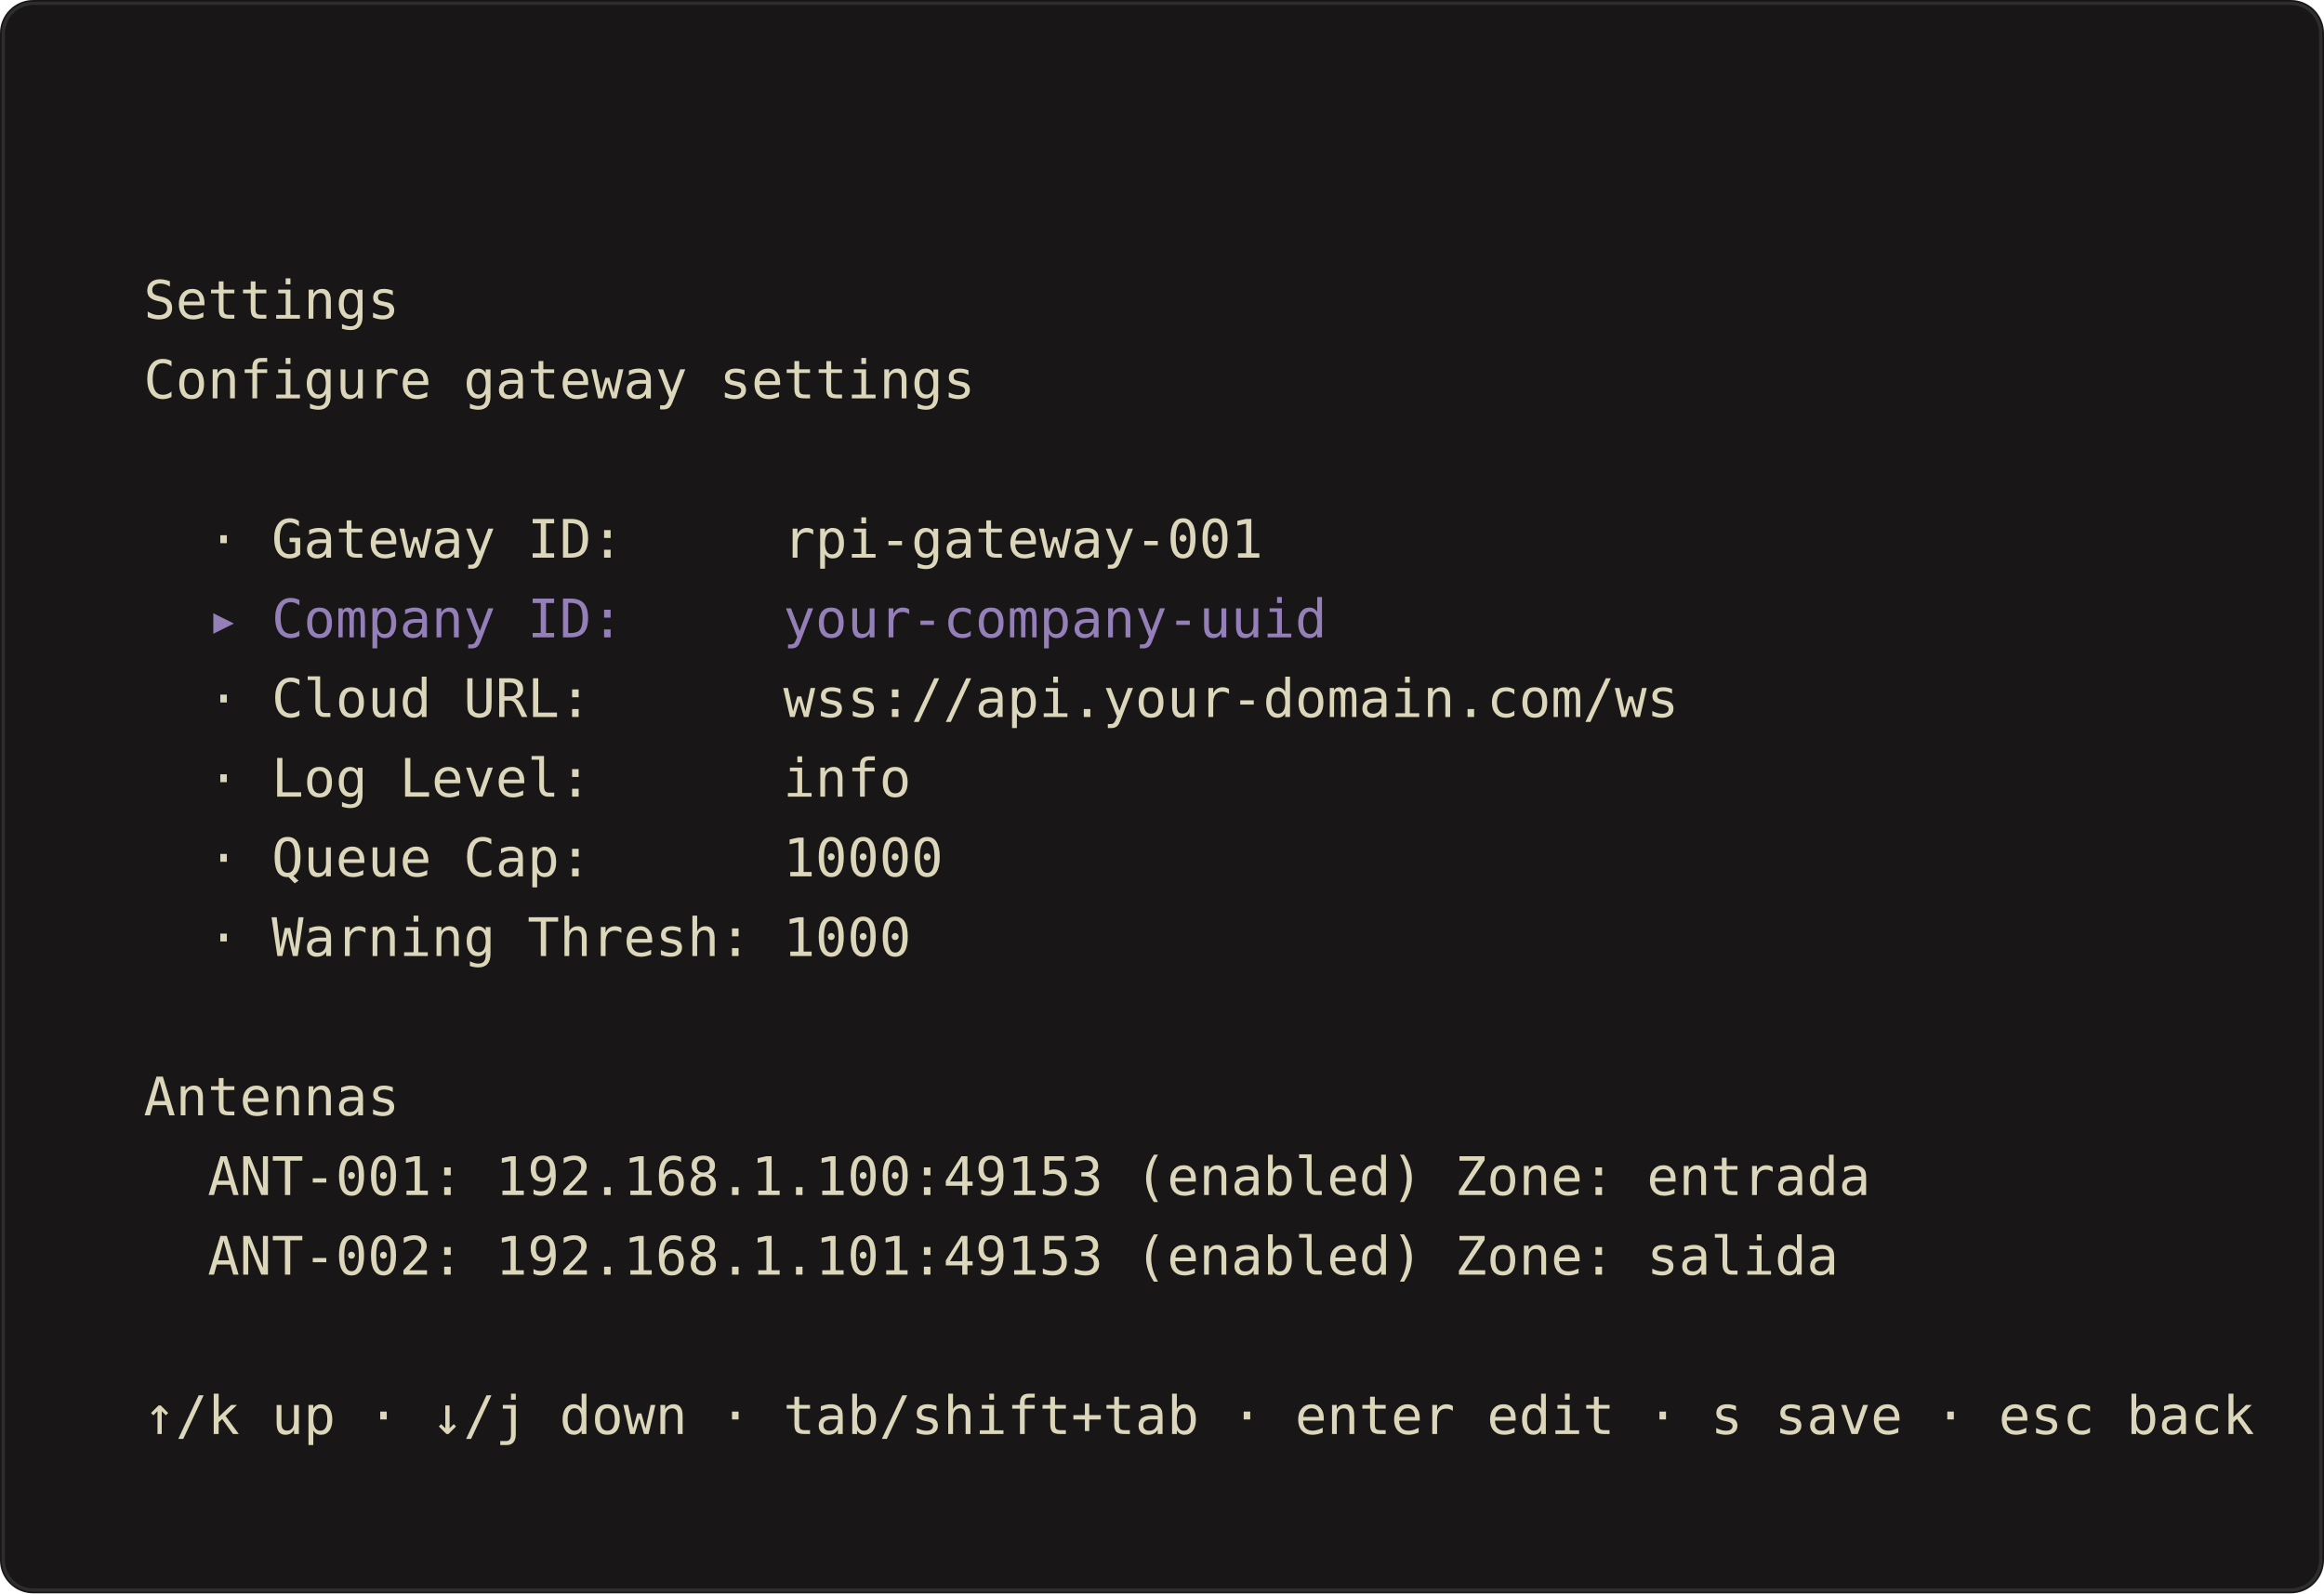
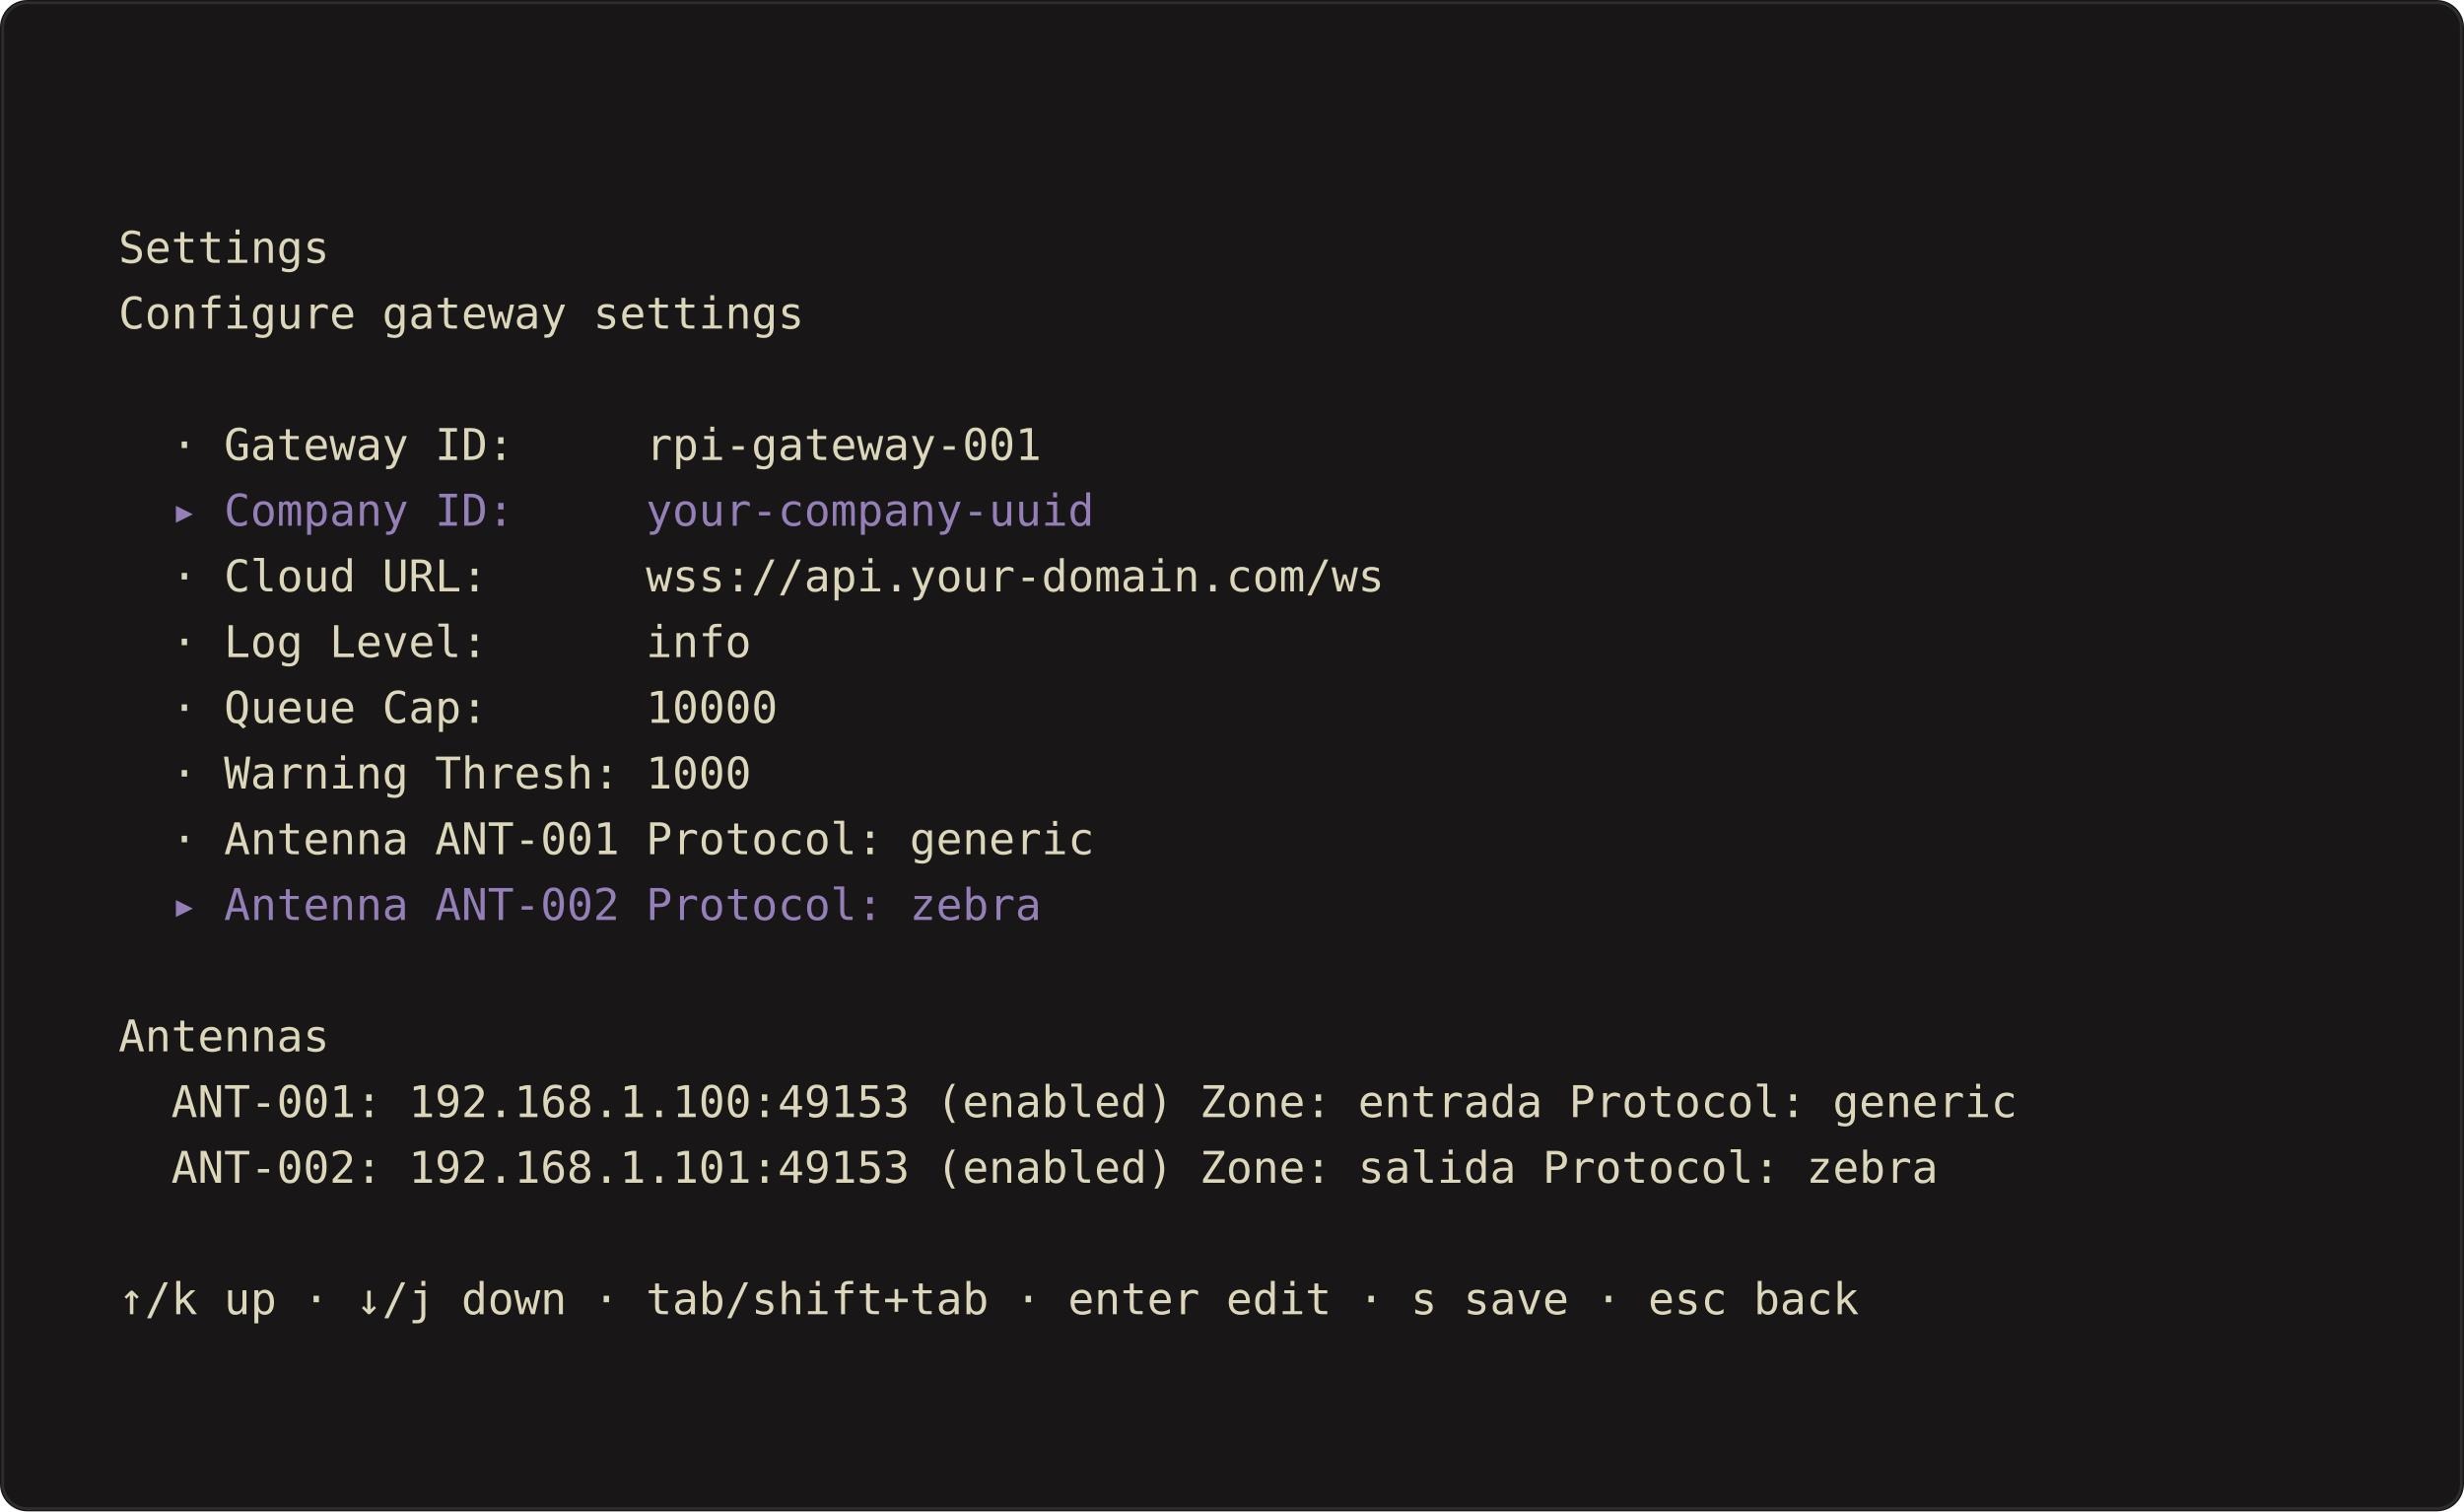
- <svg xmlns="http://www.w3.org/2000/svg" width="700" height="480" viewBox="0 0 700 480">
-   <rect width="700" height="480" rx="10" fill="#181616" />
-   <rect x="1" y="1" width="698" height="478" rx="9" fill="none" stroke="#2d2d2d" stroke-width="1" />
+ <svg xmlns="http://www.w3.org/2000/svg" width="900" height="552" viewBox="0 0 900 552">
+   <rect width="900" height="552" rx="10" fill="#181616" />
+   <rect x="1" y="1" width="898" height="550" rx="9" fill="none" stroke="#2d2d2d" stroke-width="1" />
  <text x="24" y="48.0" font-family="IosevkaTerm NF, JetBrainsMono Nerd Font, JetBrains Mono, Consolas, monospace" font-size="16" fill="#dcd7ba" xml:space="preserve" />
  <text x="24" y="72.0" font-family="IosevkaTerm NF, JetBrainsMono Nerd Font, JetBrains Mono, Consolas, monospace" font-size="16" fill="#dcd7ba" xml:space="preserve" />
  <text x="24" y="96.0" font-family="IosevkaTerm NF, JetBrainsMono Nerd Font, JetBrains Mono, Consolas, monospace" font-size="16" fill="#dcd7ba" xml:space="preserve">  Settings</text>
  <text x="24" y="120.0" font-family="IosevkaTerm NF, JetBrainsMono Nerd Font, JetBrains Mono, Consolas, monospace" font-size="16" fill="#dcd7ba" xml:space="preserve">  Configure gateway settings</text>
  <text x="24" y="144.0" font-family="IosevkaTerm NF, JetBrainsMono Nerd Font, JetBrains Mono, Consolas, monospace" font-size="16" fill="#dcd7ba" xml:space="preserve" />
  <text x="24" y="168.0" font-family="IosevkaTerm NF, JetBrainsMono Nerd Font, JetBrains Mono, Consolas, monospace" font-size="16" fill="#dcd7ba" xml:space="preserve">    · Gateway ID:     rpi-gateway-001</text>
  <text x="24" y="192.0" font-family="IosevkaTerm NF, JetBrainsMono Nerd Font, JetBrains Mono, Consolas, monospace" font-size="16" fill="#957fb8" xml:space="preserve">    ▸ Company ID:     your-company-uuid</text>
  <text x="24" y="216.0" font-family="IosevkaTerm NF, JetBrainsMono Nerd Font, JetBrains Mono, Consolas, monospace" font-size="16" fill="#dcd7ba" xml:space="preserve">    · Cloud URL:      wss://api.your-domain.com/ws</text>
  <text x="24" y="240.0" font-family="IosevkaTerm NF, JetBrainsMono Nerd Font, JetBrains Mono, Consolas, monospace" font-size="16" fill="#dcd7ba" xml:space="preserve">    · Log Level:      info</text>
  <text x="24" y="264.0" font-family="IosevkaTerm NF, JetBrainsMono Nerd Font, JetBrains Mono, Consolas, monospace" font-size="16" fill="#dcd7ba" xml:space="preserve">    · Queue Cap:      10000</text>
  <text x="24" y="288.0" font-family="IosevkaTerm NF, JetBrainsMono Nerd Font, JetBrains Mono, Consolas, monospace" font-size="16" fill="#dcd7ba" xml:space="preserve">    · Warning Thresh: 1000</text>
-   <text x="24" y="312.0" font-family="IosevkaTerm NF, JetBrainsMono Nerd Font, JetBrains Mono, Consolas, monospace" font-size="16" fill="#dcd7ba" xml:space="preserve" />
-   <text x="24" y="336.0" font-family="IosevkaTerm NF, JetBrainsMono Nerd Font, JetBrains Mono, Consolas, monospace" font-size="16" fill="#dcd7ba" xml:space="preserve">  Antennas</text>
-   <text x="24" y="360.0" font-family="IosevkaTerm NF, JetBrainsMono Nerd Font, JetBrains Mono, Consolas, monospace" font-size="16" fill="#dcd7ba" xml:space="preserve">    ANT-001: 192.168.1.100:49153 (enabled) Zone: entrada</text>
-   <text x="24" y="384.0" font-family="IosevkaTerm NF, JetBrainsMono Nerd Font, JetBrains Mono, Consolas, monospace" font-size="16" fill="#dcd7ba" xml:space="preserve">    ANT-002: 192.168.1.101:49153 (enabled) Zone: salida</text>
-   <text x="24" y="408.0" font-family="IosevkaTerm NF, JetBrainsMono Nerd Font, JetBrains Mono, Consolas, monospace" font-size="16" fill="#dcd7ba" xml:space="preserve" />
-   <text x="24" y="432.0" font-family="IosevkaTerm NF, JetBrainsMono Nerd Font, JetBrains Mono, Consolas, monospace" font-size="16" fill="#dcd7ba" xml:space="preserve">  ↑/k up · ↓/j down · tab/shift+tab · enter edit · s save · esc back</text>
+   <text x="24" y="312.0" font-family="IosevkaTerm NF, JetBrainsMono Nerd Font, JetBrains Mono, Consolas, monospace" font-size="16" fill="#dcd7ba" xml:space="preserve">    · Antenna ANT-001 Protocol: generic</text>
+   <text x="24" y="336.0" font-family="IosevkaTerm NF, JetBrainsMono Nerd Font, JetBrains Mono, Consolas, monospace" font-size="16" fill="#957fb8" xml:space="preserve">    ▸ Antenna ANT-002 Protocol: zebra</text>
+   <text x="24" y="360.0" font-family="IosevkaTerm NF, JetBrainsMono Nerd Font, JetBrains Mono, Consolas, monospace" font-size="16" fill="#dcd7ba" xml:space="preserve" />
+   <text x="24" y="384.0" font-family="IosevkaTerm NF, JetBrainsMono Nerd Font, JetBrains Mono, Consolas, monospace" font-size="16" fill="#dcd7ba" xml:space="preserve">  Antennas</text>
+   <text x="24" y="408.0" font-family="IosevkaTerm NF, JetBrainsMono Nerd Font, JetBrains Mono, Consolas, monospace" font-size="16" fill="#dcd7ba" xml:space="preserve">    ANT-001: 192.168.1.100:49153 (enabled) Zone: entrada Protocol: generic</text>
+   <text x="24" y="432.0" font-family="IosevkaTerm NF, JetBrainsMono Nerd Font, JetBrains Mono, Consolas, monospace" font-size="16" fill="#dcd7ba" xml:space="preserve">    ANT-002: 192.168.1.101:49153 (enabled) Zone: salida Protocol: zebra</text>
  <text x="24" y="456.0" font-family="IosevkaTerm NF, JetBrainsMono Nerd Font, JetBrains Mono, Consolas, monospace" font-size="16" fill="#dcd7ba" xml:space="preserve" />
+   <text x="24" y="480.0" font-family="IosevkaTerm NF, JetBrainsMono Nerd Font, JetBrains Mono, Consolas, monospace" font-size="16" fill="#dcd7ba" xml:space="preserve">  ↑/k up · ↓/j down · tab/shift+tab · enter edit · s save · esc back</text>
+   <text x="24" y="504.0" font-family="IosevkaTerm NF, JetBrainsMono Nerd Font, JetBrains Mono, Consolas, monospace" font-size="16" fill="#dcd7ba" xml:space="preserve" />
</svg>
